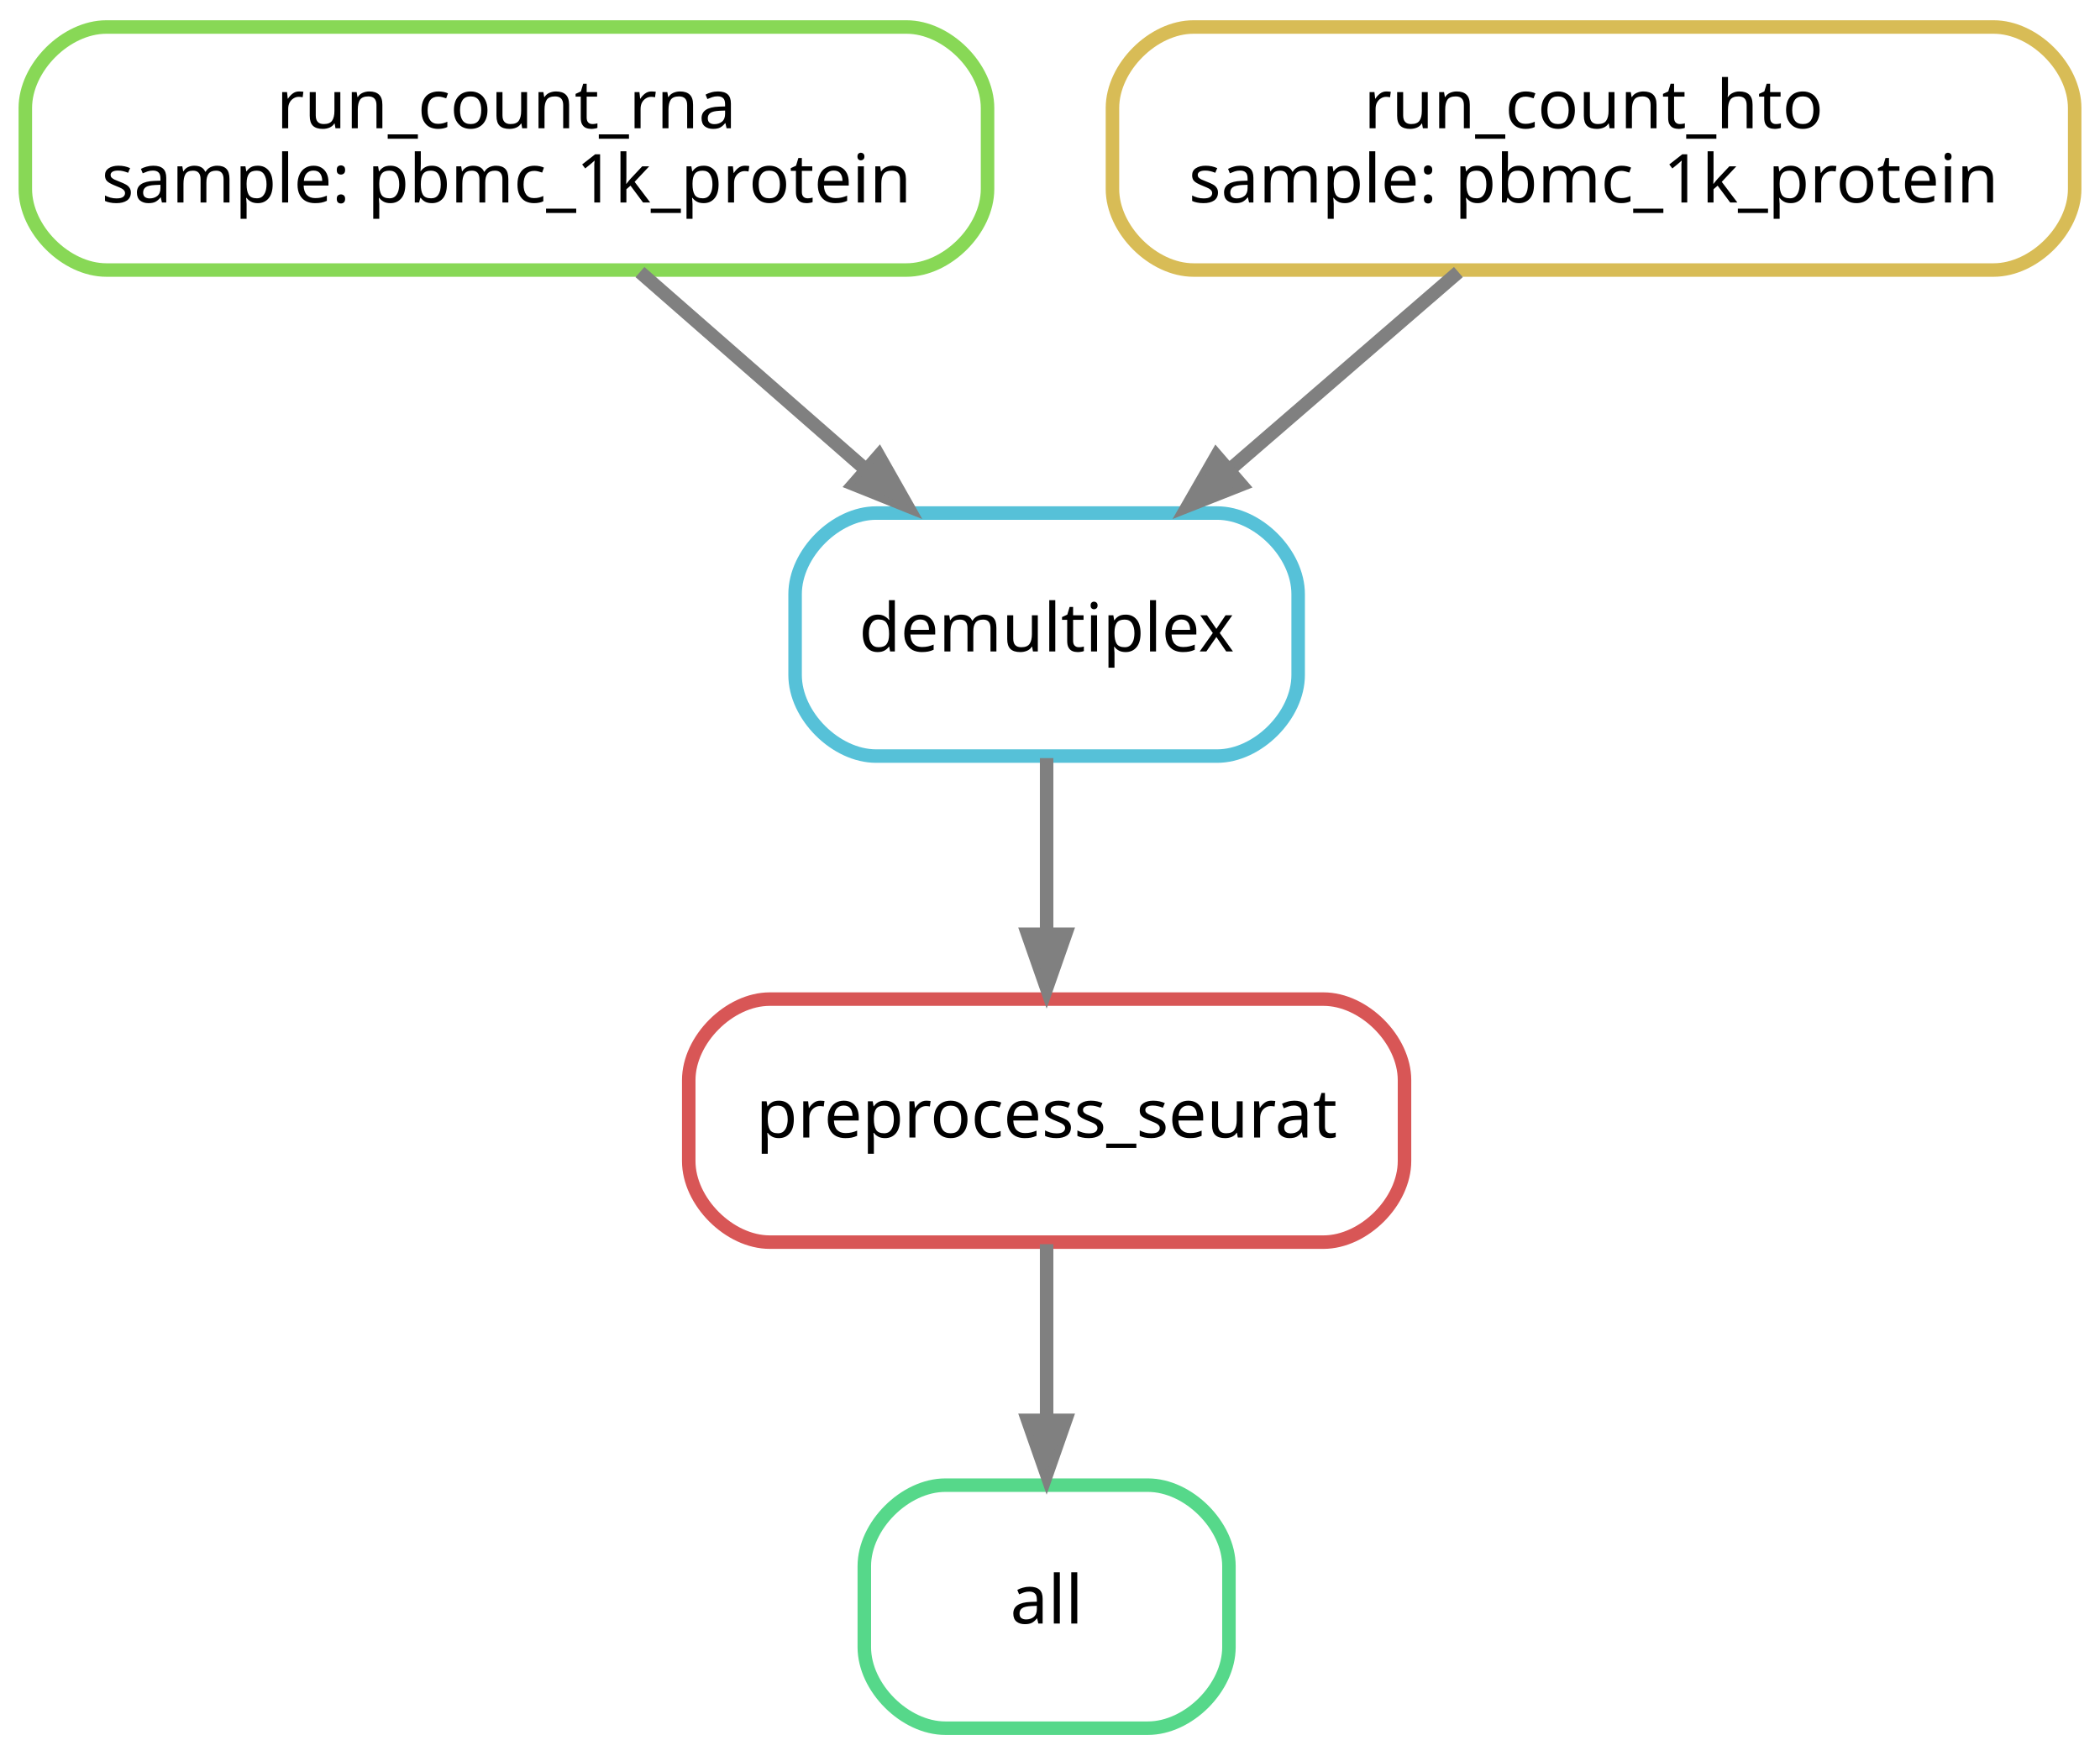
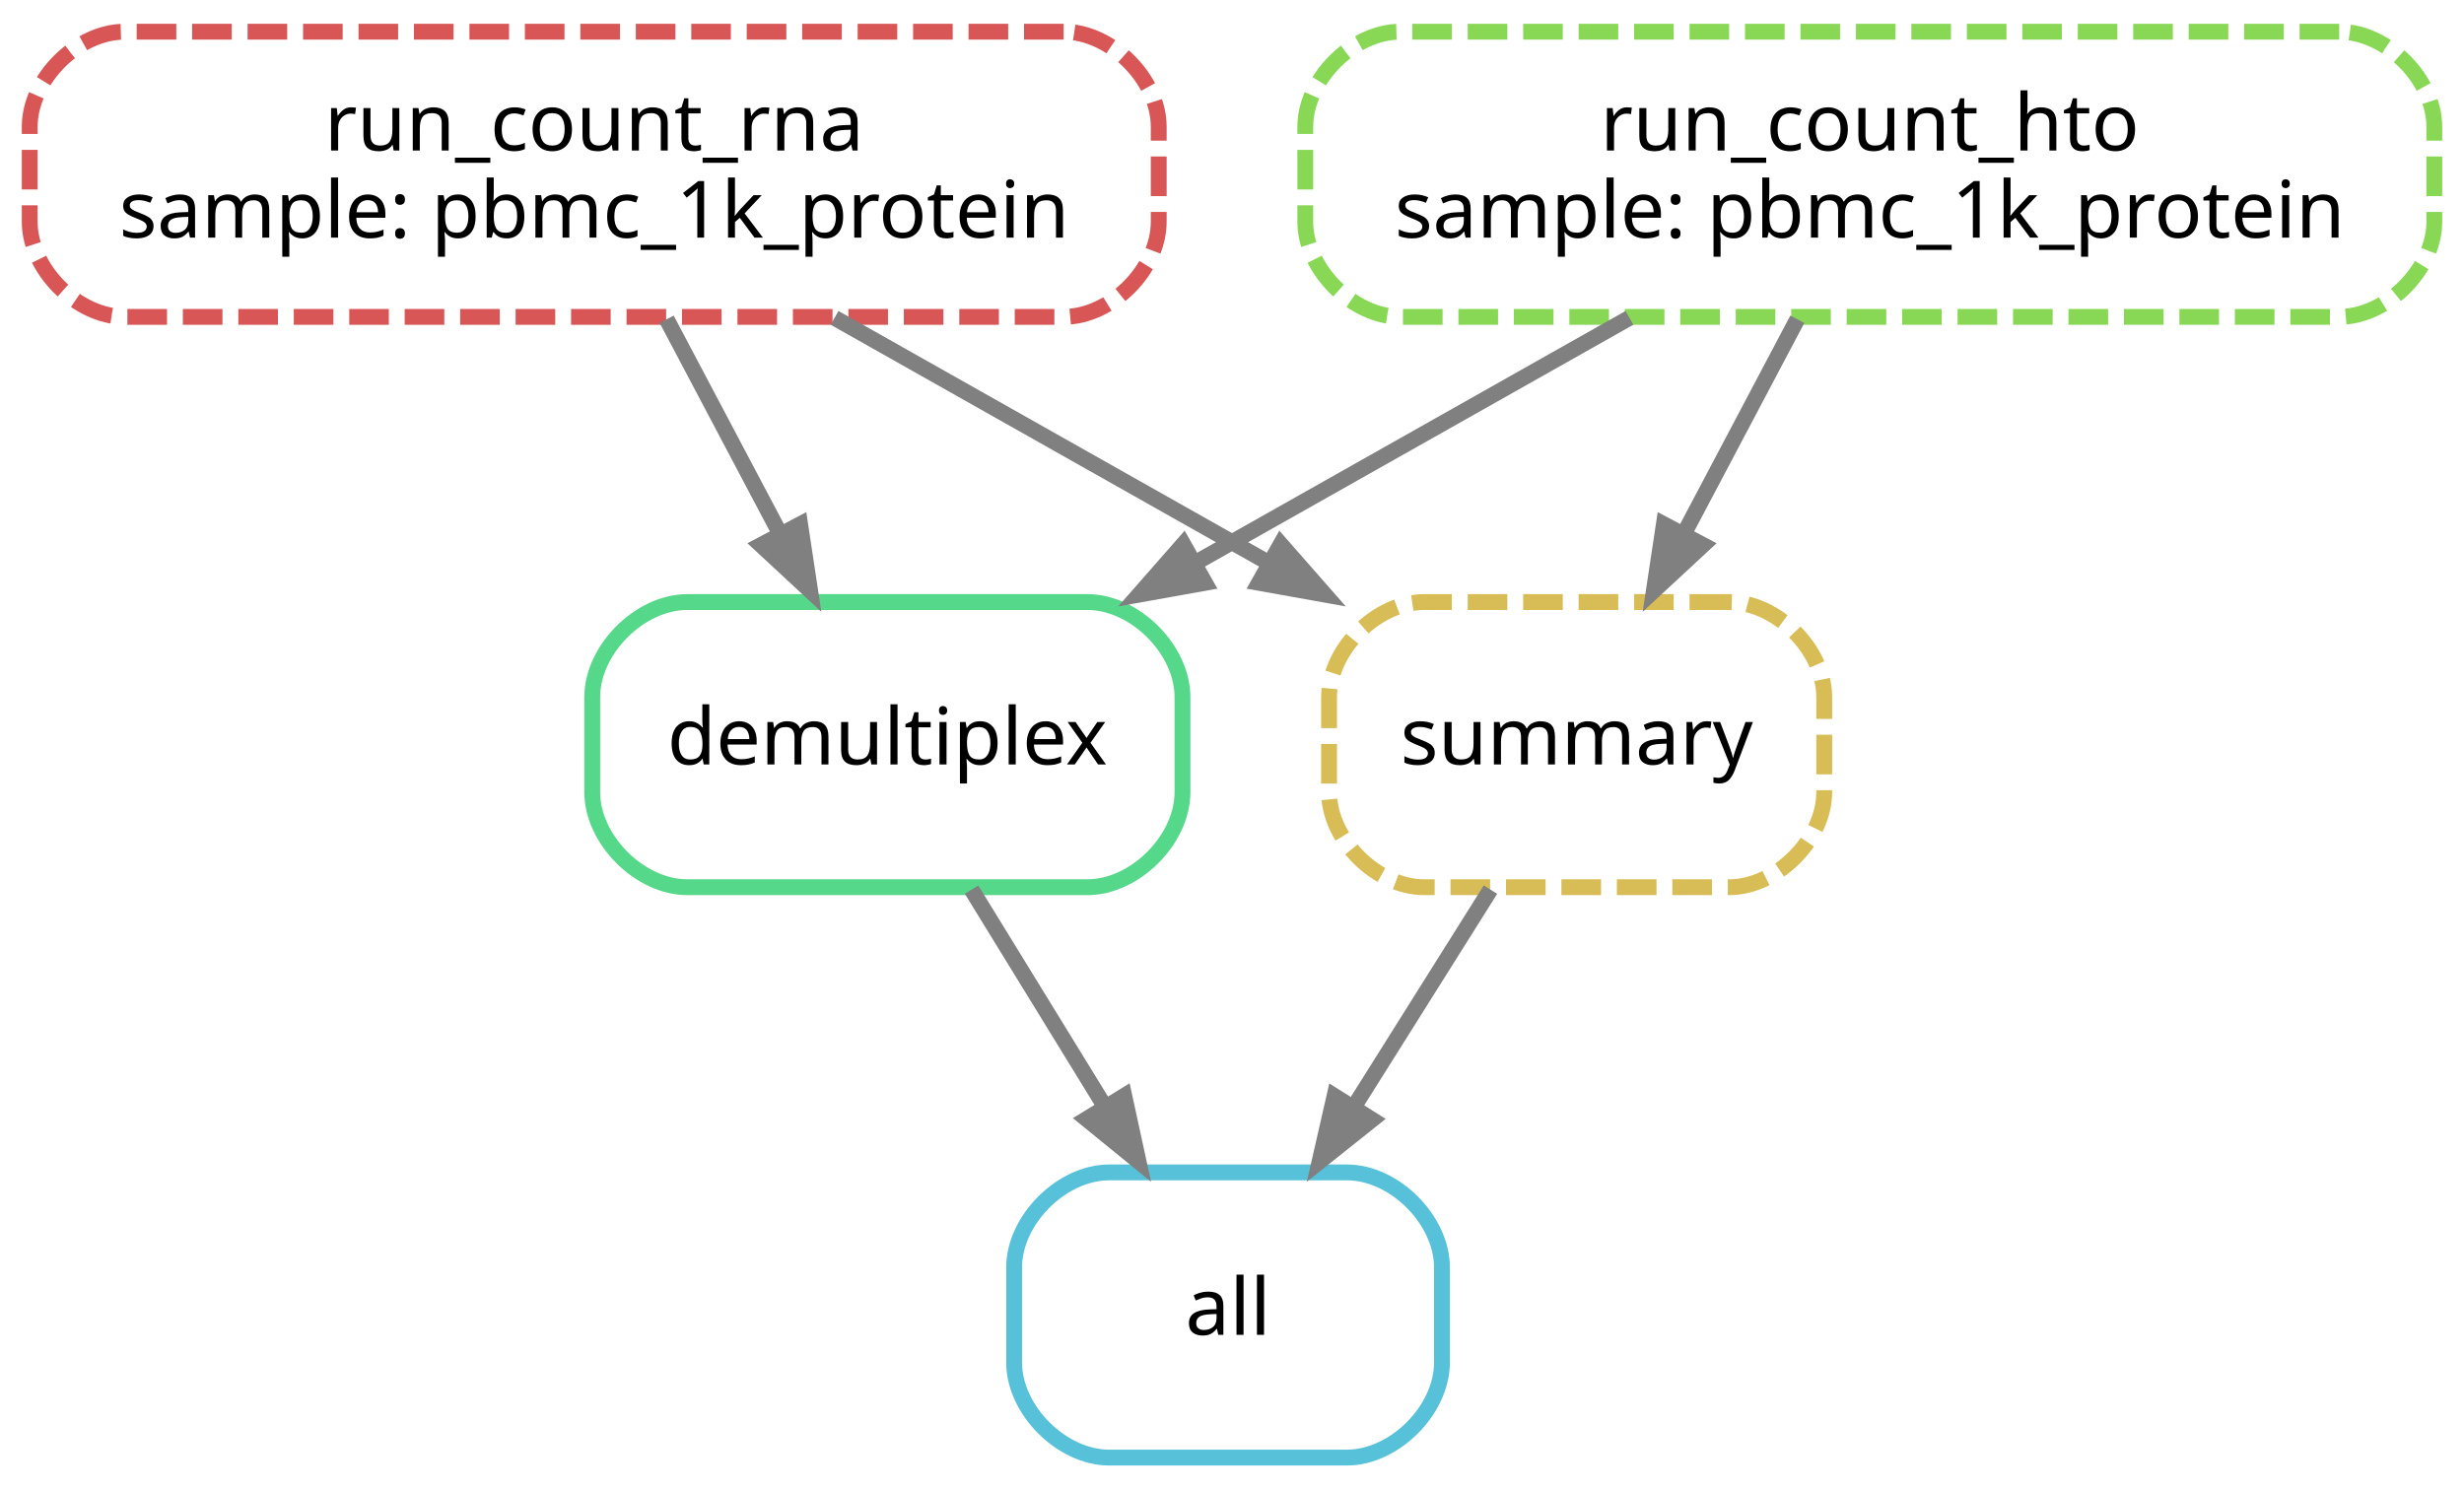
- <svg xmlns="http://www.w3.org/2000/svg" width="311pt" height="260pt" viewBox="0.00 0.00 311.00 260.00">
-   <g id="graph0" class="graph" transform="scale(1 1) rotate(0) translate(4 256)">
-     <polygon fill="white" stroke="white" points="-4,5 -4,-256 308,-256 308,5 -4,5" />
+ <svg xmlns="http://www.w3.org/2000/svg" width="311pt" height="188pt" viewBox="0.00 0.00 311.00 188.00">
+   <g id="graph0" class="graph" transform="scale(1 1) rotate(0) translate(4 184)">
+     <polygon fill="white" stroke="white" points="-4,5 -4,-184 308,-184 308,5 -4,5" />
    <g id="node1" class="node">
-       <path fill="none" stroke="#56d88a" stroke-width="2" d="M166,-36C166,-36 136,-36 136,-36 130,-36 124,-30 124,-24 124,-24 124,-12 124,-12 124,-6 130,-0 136,-0 136,-0 166,-0 166,-0 172,-0 178,-6 178,-12 178,-12 178,-24 178,-24 178,-30 172,-36 166,-36" />
+       <path fill="none" stroke="#56c1d8" stroke-width="2" d="M166,-36C166,-36 136,-36 136,-36 130,-36 124,-30 124,-24 124,-24 124,-12 124,-12 124,-6 130,-0 136,-0 136,-0 166,-0 166,-0 172,-0 178,-6 178,-12 178,-12 178,-24 178,-24 178,-30 172,-36 166,-36" />
      <text text-anchor="middle" x="151" y="-15.5" font-family="sans" font-size="10.00">all</text>
    </g>
    <g id="node2" class="node">
-       <path fill="none" stroke="#d85656" stroke-width="2" d="M192,-108C192,-108 110,-108 110,-108 104,-108 98,-102 98,-96 98,-96 98,-84 98,-84 98,-78 104,-72 110,-72 110,-72 192,-72 192,-72 198,-72 204,-78 204,-84 204,-84 204,-96 204,-96 204,-102 198,-108 192,-108" />
-       <text text-anchor="middle" x="151" y="-87.5" font-family="sans" font-size="10.00">preprocess_seurat</text>
+       <path fill="none" stroke="#56d88a" stroke-width="2" d="M133.25,-108C133.25,-108 82.75,-108 82.75,-108 76.75,-108 70.75,-102 70.75,-96 70.75,-96 70.75,-84 70.75,-84 70.75,-78 76.75,-72 82.75,-72 82.75,-72 133.25,-72 133.25,-72 139.25,-72 145.25,-78 145.25,-84 145.25,-84 145.25,-96 145.25,-96 145.25,-102 139.25,-108 133.25,-108" />
+       <text text-anchor="middle" x="108" y="-87.5" font-family="sans" font-size="10.00">demultiplex</text>
    </g>
    <g id="edge1" class="edge">
-       <path fill="none" stroke="grey" stroke-width="2" d="M151,-71.697C151,-63.983 151,-54.712 151,-46.112" />
-       <polygon fill="grey" stroke="grey" points="154.5,-46.104 151,-36.104 147.5,-46.104 154.5,-46.104" />
+       <path fill="none" stroke="grey" stroke-width="2" d="M118.629,-71.697C123.628,-63.559 129.691,-53.689 135.212,-44.701" />
+       <polygon fill="grey" stroke="grey" points="138.241,-46.457 140.493,-36.104 132.277,-42.793 138.241,-46.457" />
    </g>
    <g id="node3" class="node">
-       <path fill="none" stroke="#56c1d8" stroke-width="2" d="M176.25,-180C176.25,-180 125.75,-180 125.75,-180 119.75,-180 113.75,-174 113.75,-168 113.75,-168 113.75,-156 113.75,-156 113.75,-150 119.75,-144 125.75,-144 125.75,-144 176.25,-144 176.25,-144 182.25,-144 188.25,-150 188.25,-156 188.25,-156 188.25,-168 188.25,-168 188.25,-174 182.25,-180 176.25,-180" />
-       <text text-anchor="middle" x="151" y="-159.5" font-family="sans" font-size="10.00">demultiplex</text>
+       <path fill="none" stroke="#d85656" stroke-width="2" stroke-dasharray="5,2" d="M130.25,-180C130.25,-180 11.75,-180 11.75,-180 5.75,-180 -0.25,-174 -0.25,-168 -0.25,-168 -0.25,-156 -0.25,-156 -0.25,-150 5.75,-144 11.75,-144 11.75,-144 130.25,-144 130.25,-144 136.25,-144 142.25,-150 142.25,-156 142.25,-156 142.25,-168 142.25,-168 142.25,-174 136.25,-180 130.25,-180" />
+       <text text-anchor="middle" x="71" y="-165" font-family="sans" font-size="10.00">run_count_rna</text>
+       <text text-anchor="middle" x="71" y="-154" font-family="sans" font-size="10.00">sample: pbmc_1k_protein</text>
+     </g>
+     <g id="edge3" class="edge">
+       <path fill="none" stroke="grey" stroke-width="2" d="M80.146,-143.697C84.403,-135.644 89.556,-125.894 94.266,-116.982" />
+       <polygon fill="grey" stroke="grey" points="97.38,-118.581 98.959,-108.104 91.192,-115.31 97.38,-118.581" />
+     </g>
+     <g id="node5" class="node">
+       <path fill="none" stroke="#d8bc56" stroke-width="2" stroke-dasharray="5,2" d="M214.25,-108C214.25,-108 175.75,-108 175.75,-108 169.75,-108 163.75,-102 163.75,-96 163.75,-96 163.75,-84 163.75,-84 163.75,-78 169.75,-72 175.75,-72 175.75,-72 214.25,-72 214.25,-72 220.25,-72 226.25,-78 226.25,-84 226.25,-84 226.25,-96 226.25,-96 226.25,-102 220.25,-108 214.25,-108" />
+       <text text-anchor="middle" x="195" y="-87.5" font-family="sans" font-size="10.00">summary</text>
+     </g>
+     <g id="edge5" class="edge">
+       <path fill="none" stroke="grey" stroke-width="2" d="M101.334,-143.876C117.697,-134.639 138.083,-123.131 155.654,-113.212" />
+       <polygon fill="grey" stroke="grey" points="157.562,-116.154 164.55,-108.19 154.121,-110.058 157.562,-116.154" />
+     </g>
+     <g id="node4" class="node">
+       <path fill="none" stroke="#88d856" stroke-width="2" stroke-dasharray="5,2" d="M291.25,-180C291.25,-180 172.75,-180 172.75,-180 166.75,-180 160.75,-174 160.75,-168 160.75,-168 160.75,-156 160.75,-156 160.75,-150 166.75,-144 172.75,-144 172.75,-144 291.25,-144 291.25,-144 297.25,-144 303.25,-150 303.25,-156 303.25,-156 303.25,-168 303.25,-168 303.25,-174 297.25,-180 291.25,-180" />
+       <text text-anchor="middle" x="232" y="-165" font-family="sans" font-size="10.00">run_count_hto</text>
+       <text text-anchor="middle" x="232" y="-154" font-family="sans" font-size="10.00">sample: pbmc_1k_protein</text>
+     </g>
+     <g id="edge4" class="edge">
+       <path fill="none" stroke="grey" stroke-width="2" d="M201.666,-143.876C185.303,-134.639 164.917,-123.131 147.346,-113.212" />
+       <polygon fill="grey" stroke="grey" points="148.879,-110.058 138.45,-108.19 145.438,-116.154 148.879,-110.058" />
+     </g>
+     <g id="edge6" class="edge">
+       <path fill="none" stroke="grey" stroke-width="2" d="M222.854,-143.697C218.597,-135.644 213.444,-125.894 208.734,-116.982" />
+       <polygon fill="grey" stroke="grey" points="211.808,-115.31 204.041,-108.104 205.62,-118.581 211.808,-115.31" />
    </g>
    <g id="edge2" class="edge">
-       <path fill="none" stroke="grey" stroke-width="2" d="M151,-143.697C151,-135.983 151,-126.712 151,-118.112" />
-       <polygon fill="grey" stroke="grey" points="154.5,-118.104 151,-108.104 147.5,-118.104 154.5,-118.104" />
-     </g>
-     <g id="node4" class="node">
-       <path fill="none" stroke="#88d856" stroke-width="2" d="M130.25,-252C130.25,-252 11.75,-252 11.75,-252 5.75,-252 -0.25,-246 -0.25,-240 -0.25,-240 -0.25,-228 -0.25,-228 -0.25,-222 5.75,-216 11.75,-216 11.75,-216 130.25,-216 130.25,-216 136.25,-216 142.25,-222 142.25,-228 142.25,-228 142.25,-240 142.25,-240 142.25,-246 136.25,-252 130.25,-252" />
-       <text text-anchor="middle" x="71" y="-237" font-family="sans" font-size="10.00">run_count_rna</text>
-       <text text-anchor="middle" x="71" y="-226" font-family="sans" font-size="10.00">sample: pbmc_1k_protein</text>
-     </g>
-     <g id="edge3" class="edge">
-       <path fill="none" stroke="grey" stroke-width="2" d="M90.775,-215.697C100.754,-206.965 113.011,-196.24 123.857,-186.75" />
-       <polygon fill="grey" stroke="grey" points="126.231,-189.323 131.452,-180.104 121.622,-184.055 126.231,-189.323" />
-     </g>
-     <g id="node5" class="node">
-       <path fill="none" stroke="#d8bc56" stroke-width="2" d="M291.25,-252C291.25,-252 172.75,-252 172.75,-252 166.75,-252 160.75,-246 160.75,-240 160.75,-240 160.75,-228 160.75,-228 160.75,-222 166.75,-216 172.75,-216 172.75,-216 291.25,-216 291.25,-216 297.25,-216 303.25,-222 303.25,-228 303.25,-228 303.25,-240 303.25,-240 303.25,-246 297.25,-252 291.25,-252" />
-       <text text-anchor="middle" x="232" y="-237" font-family="sans" font-size="10.00">run_count_hto</text>
-       <text text-anchor="middle" x="232" y="-226" font-family="sans" font-size="10.00">sample: pbmc_1k_protein</text>
-     </g>
-     <g id="edge4" class="edge">
-       <path fill="none" stroke="grey" stroke-width="2" d="M211.978,-215.697C201.874,-206.965 189.464,-196.24 178.482,-186.75" />
-       <polygon fill="grey" stroke="grey" points="180.647,-183.995 170.792,-180.104 176.07,-189.291 180.647,-183.995" />
+       <path fill="none" stroke="grey" stroke-width="2" d="M184.124,-71.697C179.008,-63.559 172.805,-53.689 167.155,-44.701" />
+       <polygon fill="grey" stroke="grey" points="170.036,-42.708 161.751,-36.104 164.11,-46.433 170.036,-42.708" />
    </g>
  </g>
</svg>
